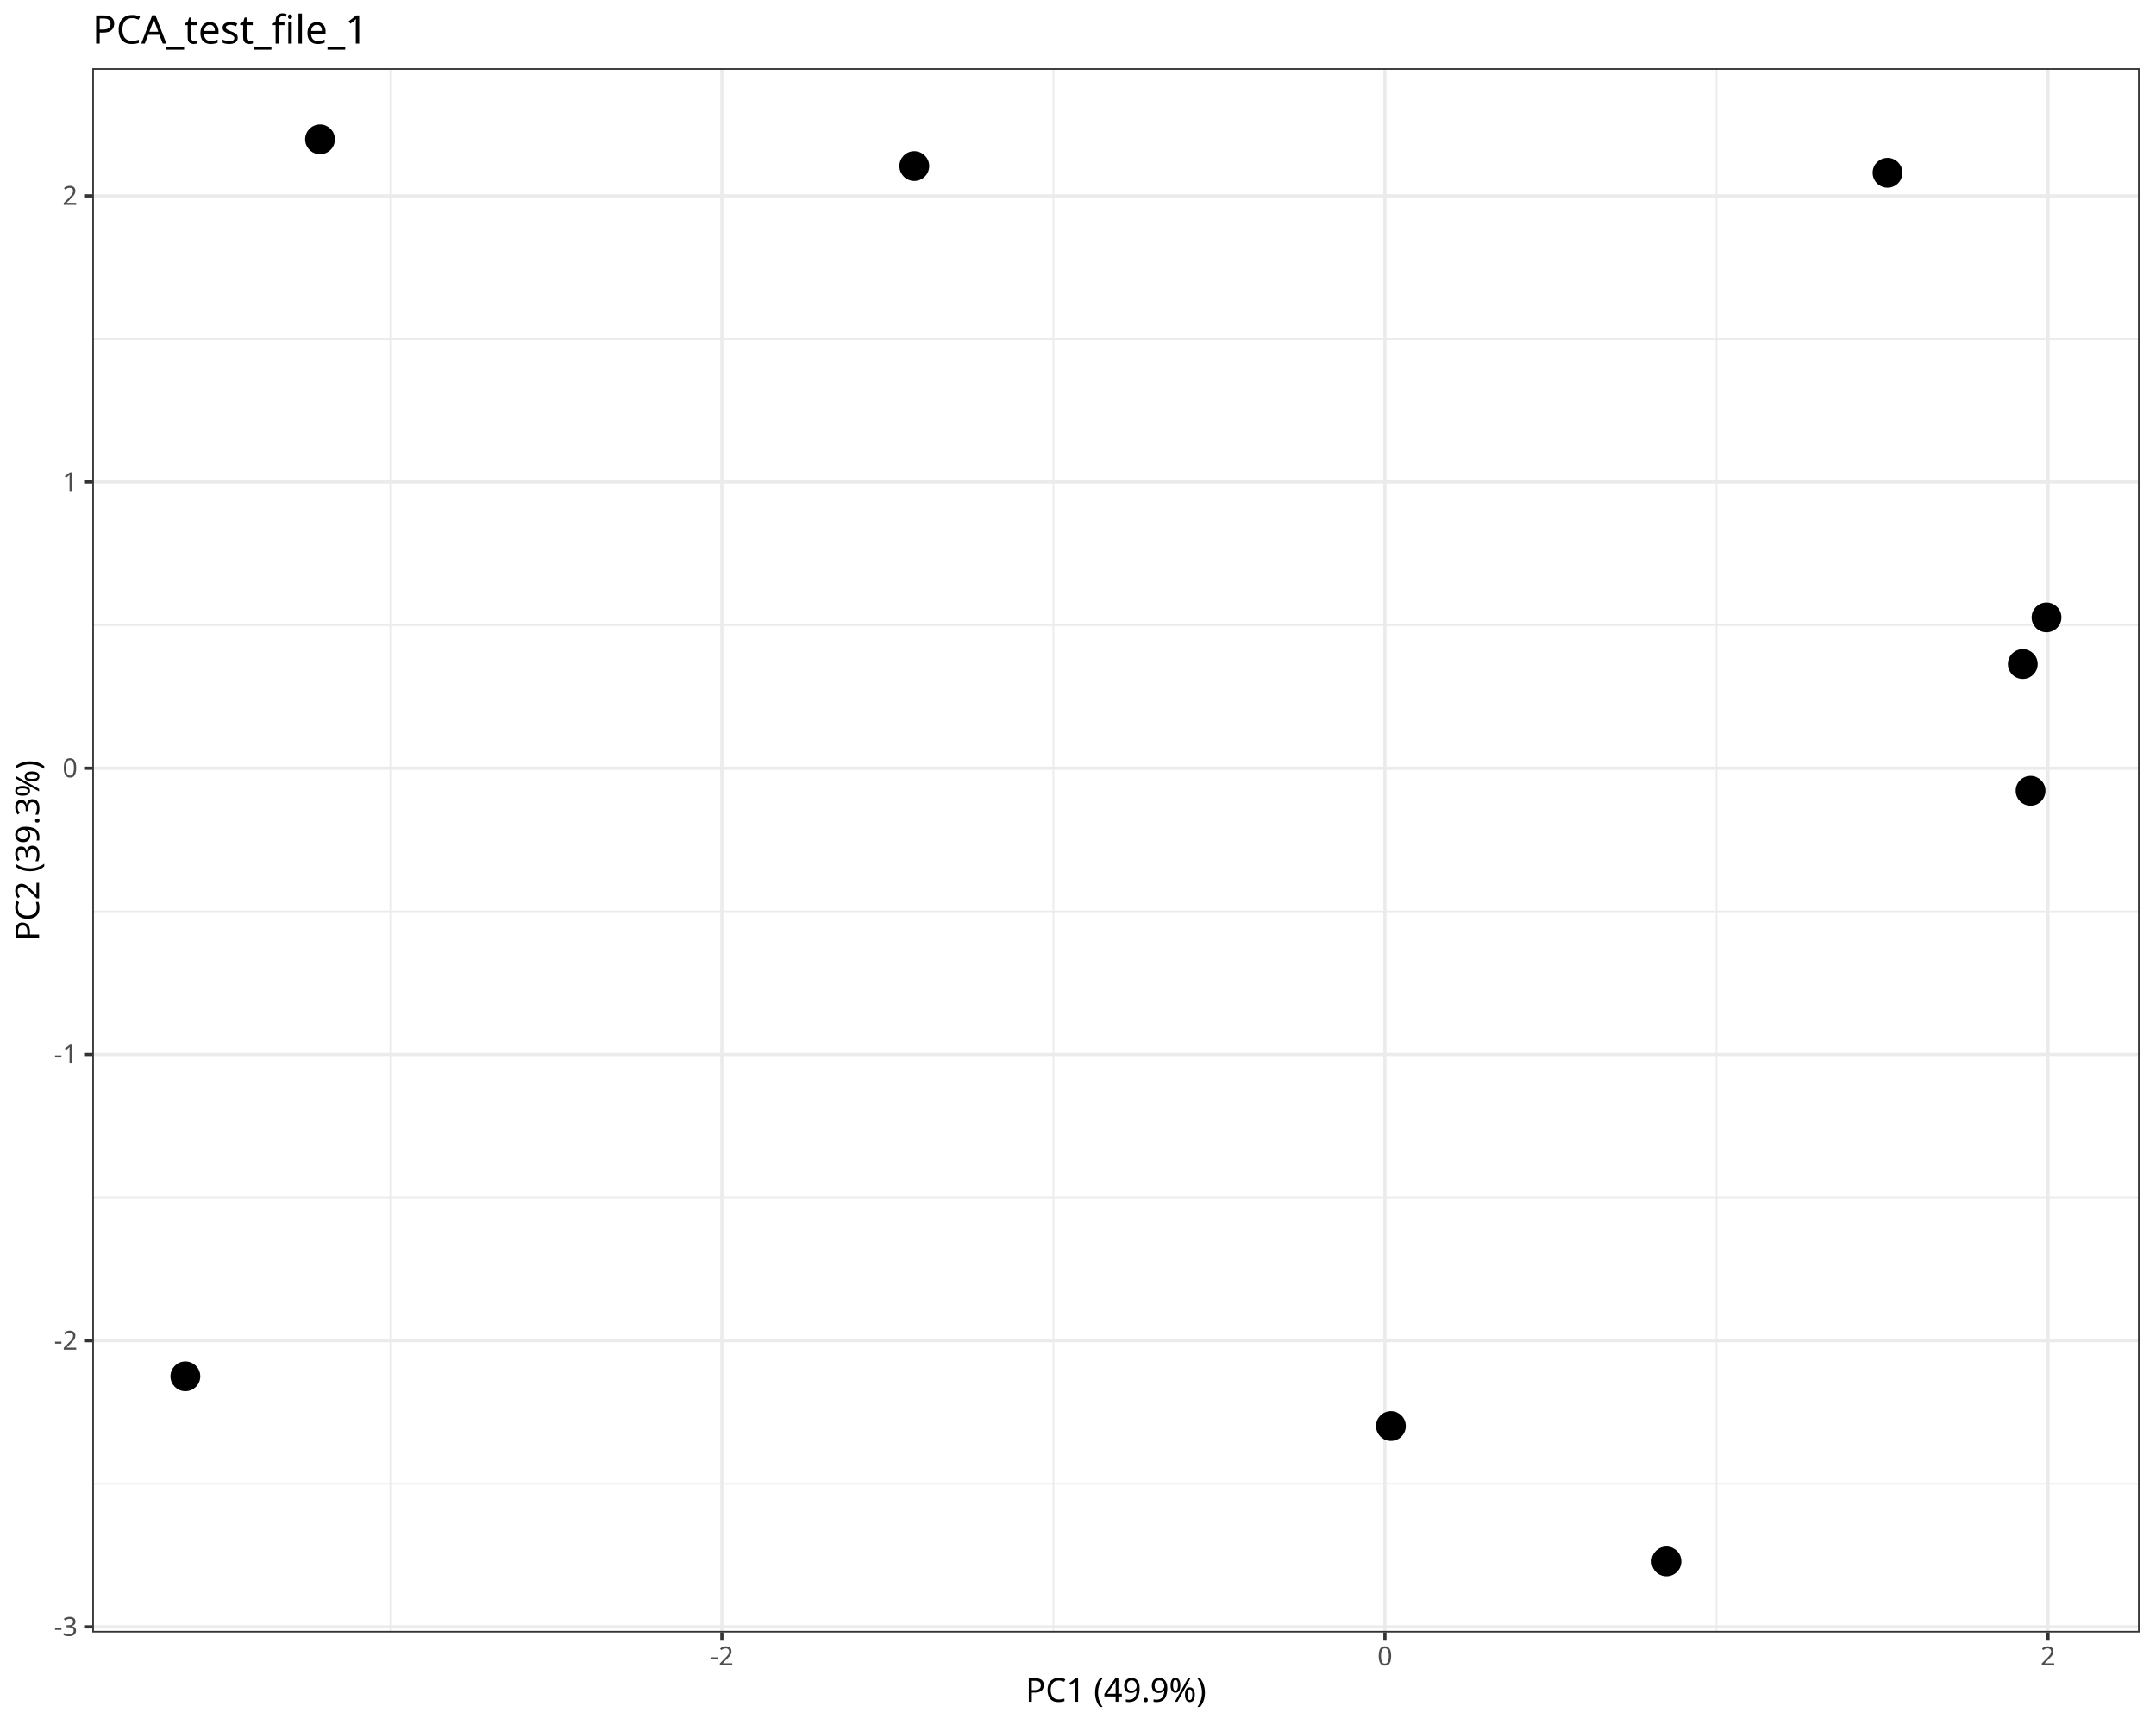
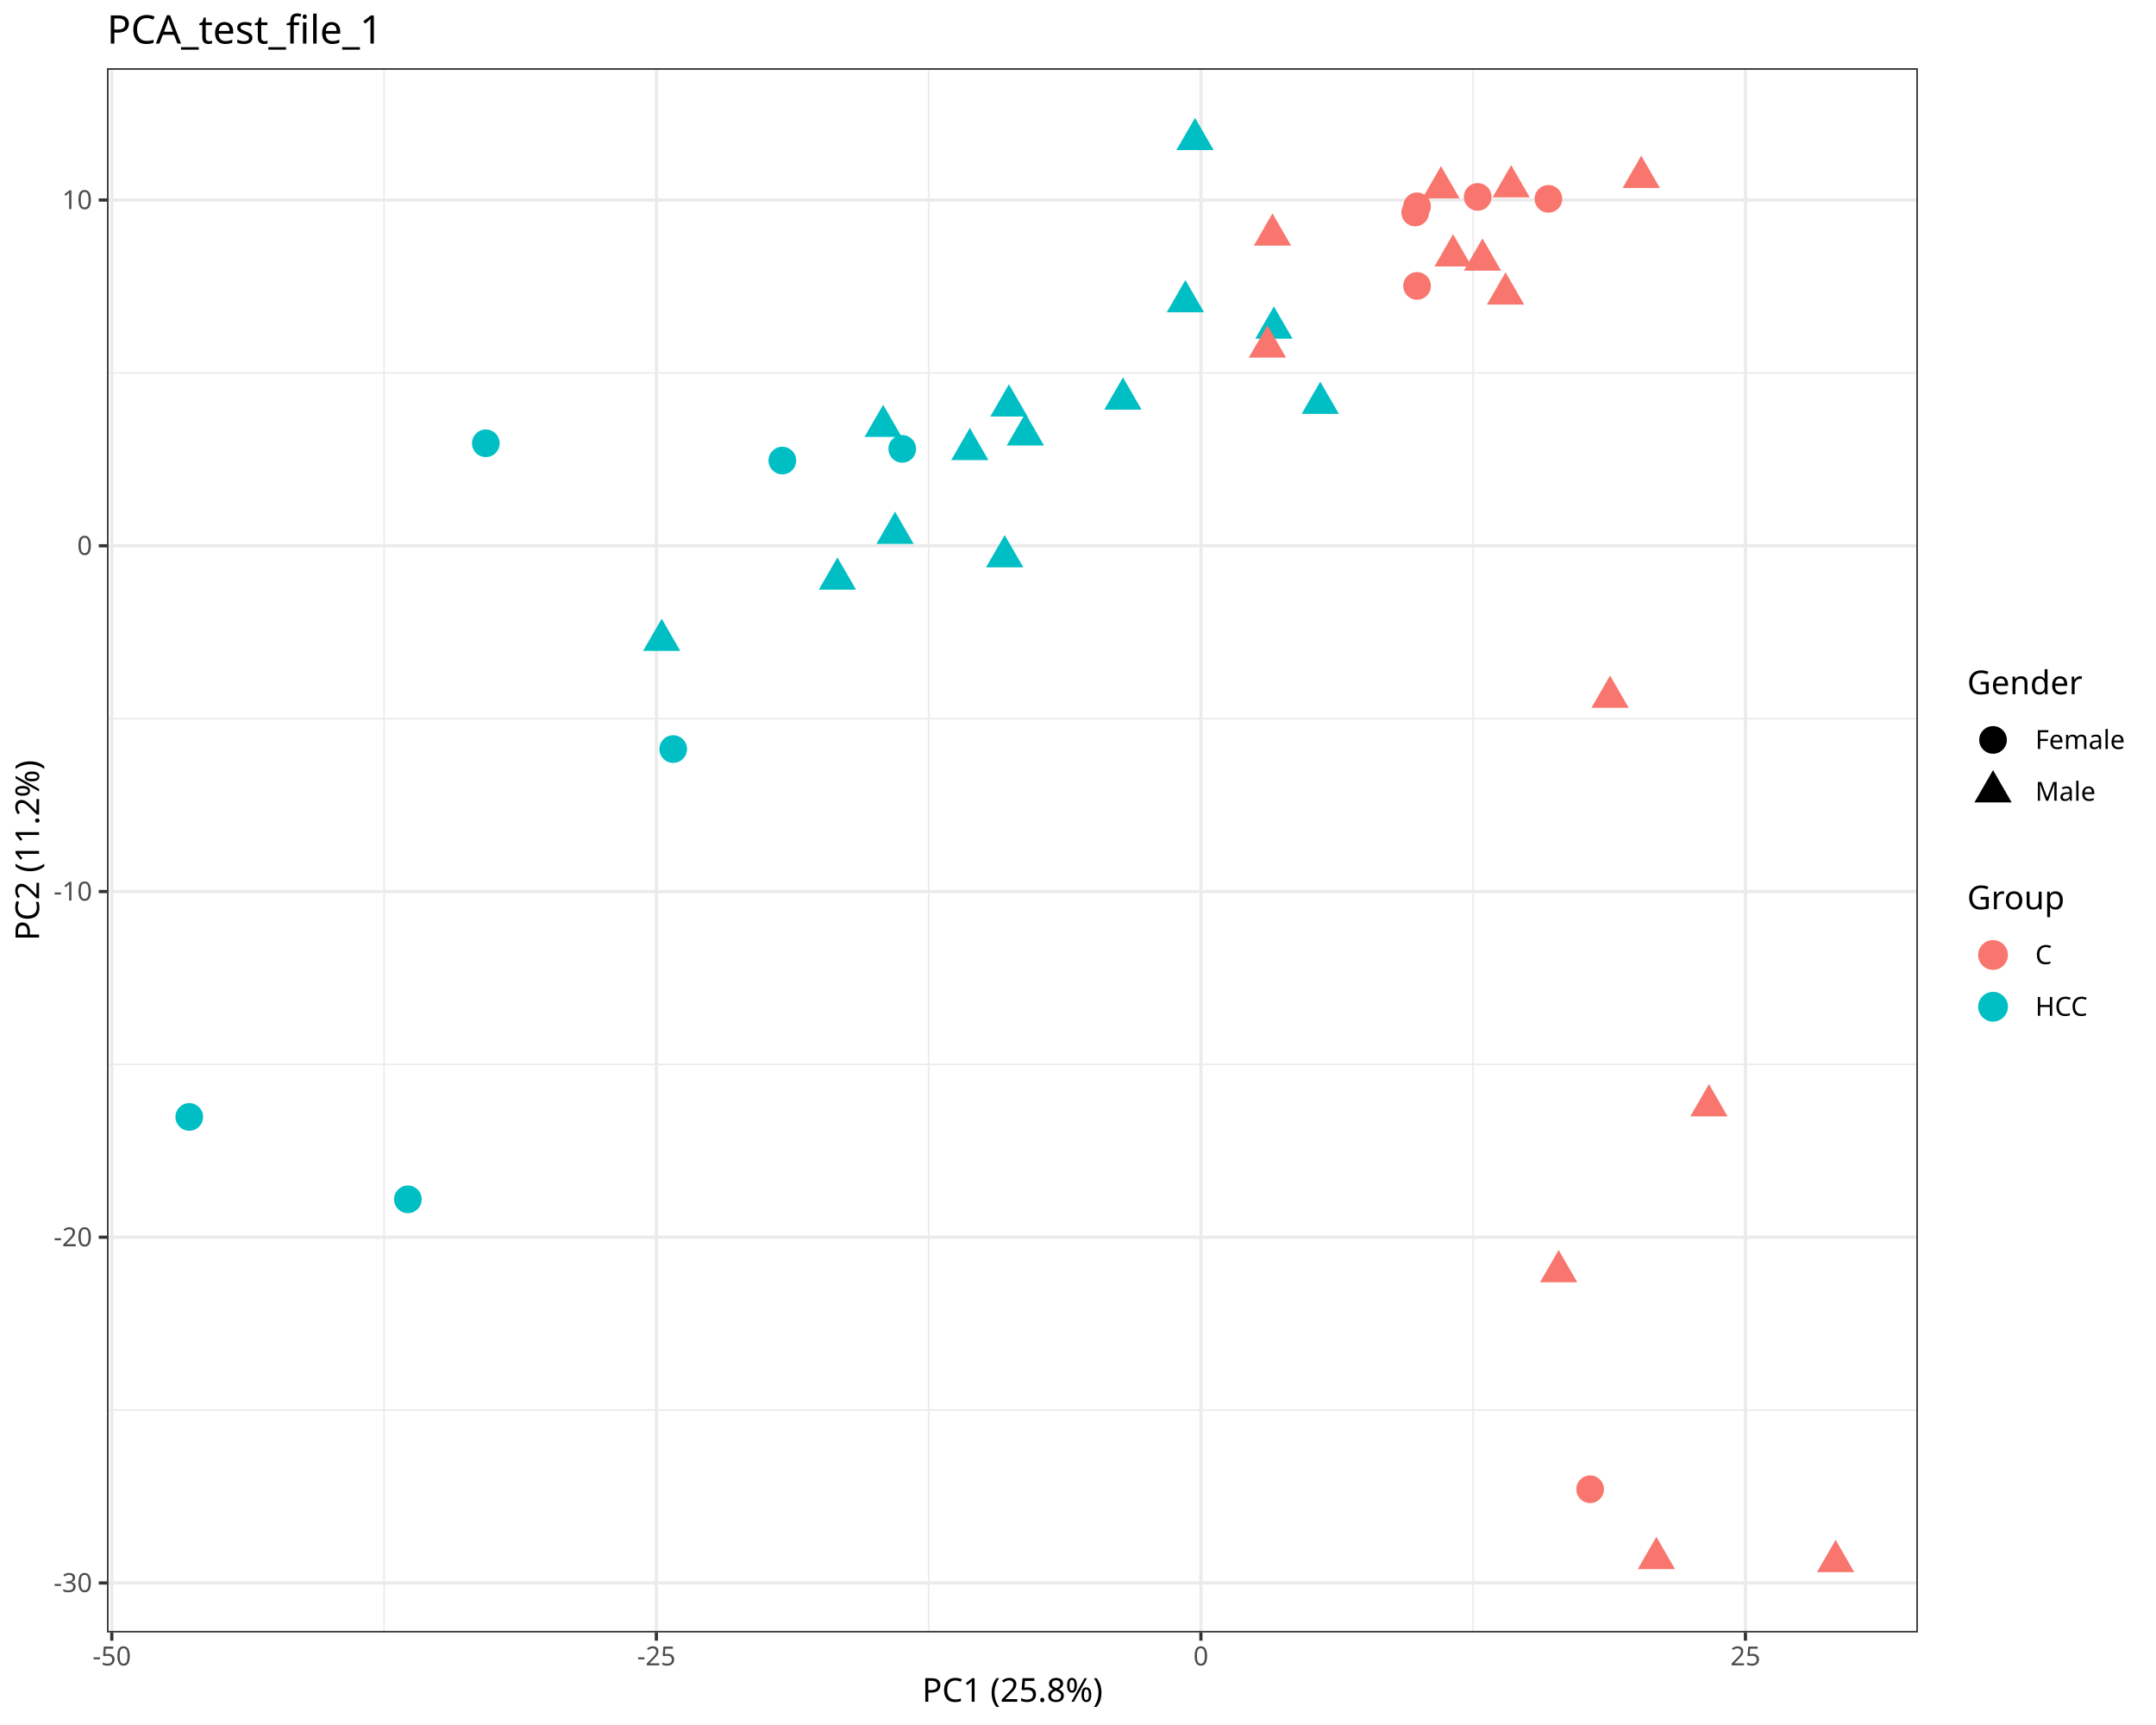
<svg xmlns="http://www.w3.org/2000/svg" class="svglite" data-engine-version="2.0" width="720.00pt" height="576.00pt" viewBox="0 0 720.00 576.00">
  <defs>
    <style type="text/css">
    .svglite line, .svglite polyline, .svglite polygon, .svglite path, .svglite rect, .svglite circle {
      fill: none;
      stroke: #000000;
      stroke-linecap: round;
      stroke-linejoin: round;
      stroke-miterlimit: 10.00;
    }
  </style>
  </defs>
  <rect width="100%" height="100%" style="stroke: none; fill: #FFFFFF;" />
  <defs>
    <clipPath id="cpMC4wMHw3MjAuMDB8MC4wMHw1NzYuMDA=">
      <rect x="0.00" y="0.00" width="720.00" height="576.00" />
    </clipPath>
  </defs>
  <g clip-path="url(#cpMC4wMHw3MjAuMDB8MC4wMHw1NzYuMDA=)">
    <rect x="0.00" y="0.00" width="720.00" height="576.00" style="stroke-width: 1.07; stroke: #FFFFFF; fill: #FFFFFF;" />
  </g>
  <defs>
-     <clipPath id="cpMzAuODN8NzE0LjUyfDIyLjc4fDU0NS4xMQ==">
-       <rect x="30.83" y="22.78" width="683.69" height="522.33" />
+     <clipPath id="cpMzUuNzJ8NjQwLjUwfDIyLjc4fDU0NS4xMQ==">
+       <rect x="35.72" y="22.78" width="604.77" height="522.33" />
    </clipPath>
  </defs>
-   <g clip-path="url(#cpMzAuODN8NzE0LjUyfDIyLjc4fDU0NS4xMQ==)">
-     <rect x="30.83" y="22.78" width="683.69" height="522.33" style="stroke-width: 1.07; stroke: none; fill: #FFFFFF;" />
-     <polyline points="30.83,495.45 714.52,495.45 " style="stroke-width: 0.53; stroke: #EBEBEB; stroke-linecap: butt;" />
-     <polyline points="30.83,399.88 714.52,399.88 " style="stroke-width: 0.53; stroke: #EBEBEB; stroke-linecap: butt;" />
-     <polyline points="30.83,304.31 714.52,304.31 " style="stroke-width: 0.53; stroke: #EBEBEB; stroke-linecap: butt;" />
-     <polyline points="30.83,208.74 714.52,208.74 " style="stroke-width: 0.53; stroke: #EBEBEB; stroke-linecap: butt;" />
-     <polyline points="30.83,113.18 714.52,113.18 " style="stroke-width: 0.53; stroke: #EBEBEB; stroke-linecap: butt;" />
-     <polyline points="130.36,545.11 130.36,22.78 " style="stroke-width: 0.53; stroke: #EBEBEB; stroke-linecap: butt;" />
-     <polyline points="351.79,545.11 351.79,22.78 " style="stroke-width: 0.53; stroke: #EBEBEB; stroke-linecap: butt;" />
-     <polyline points="573.22,545.11 573.22,22.78 " style="stroke-width: 0.53; stroke: #EBEBEB; stroke-linecap: butt;" />
-     <polyline points="30.83,543.23 714.52,543.23 " style="stroke-width: 1.07; stroke: #EBEBEB; stroke-linecap: butt;" />
-     <polyline points="30.83,447.66 714.52,447.66 " style="stroke-width: 1.07; stroke: #EBEBEB; stroke-linecap: butt;" />
-     <polyline points="30.83,352.10 714.52,352.10 " style="stroke-width: 1.07; stroke: #EBEBEB; stroke-linecap: butt;" />
-     <polyline points="30.83,256.53 714.52,256.53 " style="stroke-width: 1.07; stroke: #EBEBEB; stroke-linecap: butt;" />
-     <polyline points="30.83,160.96 714.52,160.96 " style="stroke-width: 1.07; stroke: #EBEBEB; stroke-linecap: butt;" />
-     <polyline points="30.83,65.39 714.52,65.39 " style="stroke-width: 1.07; stroke: #EBEBEB; stroke-linecap: butt;" />
-     <polyline points="241.07,545.11 241.07,22.78 " style="stroke-width: 1.07; stroke: #EBEBEB; stroke-linecap: butt;" />
-     <polyline points="462.50,545.11 462.50,22.78 " style="stroke-width: 1.07; stroke: #EBEBEB; stroke-linecap: butt;" />
-     <polyline points="683.94,545.11 683.94,22.78 " style="stroke-width: 1.07; stroke: #EBEBEB; stroke-linecap: butt;" />
-     <circle cx="630.34" cy="57.69" r="4.62" style="stroke-width: 0.71; fill: #000000;" />
-     <circle cx="305.33" cy="55.45" r="4.62" style="stroke-width: 0.71; fill: #000000;" />
-     <circle cx="106.88" cy="46.53" r="4.62" style="stroke-width: 0.71; fill: #000000;" />
-     <circle cx="678.11" cy="264.05" r="4.62" style="stroke-width: 0.71; fill: #000000;" />
-     <circle cx="675.51" cy="221.74" r="4.62" style="stroke-width: 0.71; fill: #000000;" />
-     <circle cx="683.44" cy="206.17" r="4.62" style="stroke-width: 0.71; fill: #000000;" />
-     <circle cx="556.52" cy="521.37" r="4.62" style="stroke-width: 0.71; fill: #000000;" />
-     <circle cx="61.91" cy="459.57" r="4.62" style="stroke-width: 0.71; fill: #000000;" />
-     <circle cx="464.50" cy="476.17" r="4.62" style="stroke-width: 0.71; fill: #000000;" />
-     <rect x="30.83" y="22.78" width="683.69" height="522.33" style="stroke-width: 1.07; stroke: #333333;" />
+   <g clip-path="url(#cpMzUuNzJ8NjQwLjUwfDIyLjc4fDU0NS4xMQ==)">
+     <rect x="35.72" y="22.78" width="604.77" height="522.33" style="stroke-width: 1.07; stroke: none; fill: #FFFFFF;" />
+     <polyline points="35.72,470.85 640.50,470.85 " style="stroke-width: 0.53; stroke: #EBEBEB; stroke-linecap: butt;" />
+     <polyline points="35.72,355.41 640.50,355.41 " style="stroke-width: 0.53; stroke: #EBEBEB; stroke-linecap: butt;" />
+     <polyline points="35.72,239.97 640.50,239.97 " style="stroke-width: 0.53; stroke: #EBEBEB; stroke-linecap: butt;" />
+     <polyline points="35.72,124.52 640.50,124.52 " style="stroke-width: 0.53; stroke: #EBEBEB; stroke-linecap: butt;" />
+     <polyline points="128.26,545.11 128.26,22.78 " style="stroke-width: 0.53; stroke: #EBEBEB; stroke-linecap: butt;" />
+     <polyline points="310.12,545.11 310.12,22.78 " style="stroke-width: 0.53; stroke: #EBEBEB; stroke-linecap: butt;" />
+     <polyline points="491.97,545.11 491.97,22.78 " style="stroke-width: 0.53; stroke: #EBEBEB; stroke-linecap: butt;" />
+     <polyline points="35.72,528.57 640.50,528.57 " style="stroke-width: 1.07; stroke: #EBEBEB; stroke-linecap: butt;" />
+     <polyline points="35.72,413.13 640.50,413.13 " style="stroke-width: 1.07; stroke: #EBEBEB; stroke-linecap: butt;" />
+     <polyline points="35.72,297.69 640.50,297.69 " style="stroke-width: 1.07; stroke: #EBEBEB; stroke-linecap: butt;" />
+     <polyline points="35.72,182.24 640.50,182.24 " style="stroke-width: 1.07; stroke: #EBEBEB; stroke-linecap: butt;" />
+     <polyline points="35.72,66.80 640.50,66.80 " style="stroke-width: 1.07; stroke: #EBEBEB; stroke-linecap: butt;" />
+     <polyline points="37.34,545.11 37.34,22.78 " style="stroke-width: 1.07; stroke: #EBEBEB; stroke-linecap: butt;" />
+     <polyline points="219.19,545.11 219.19,22.78 " style="stroke-width: 1.07; stroke: #EBEBEB; stroke-linecap: butt;" />
+     <polyline points="401.04,545.11 401.04,22.78 " style="stroke-width: 1.07; stroke: #EBEBEB; stroke-linecap: butt;" />
+     <polyline points="582.89,545.11 582.89,22.78 " style="stroke-width: 1.07; stroke: #EBEBEB; stroke-linecap: butt;" />
+     <circle cx="224.82" cy="250.12" r="4.62" style="stroke-width: 0.71; stroke: none; fill: #00BFC4;" />
+     <polygon points="399.08,39.34 405.30,50.12 392.85,50.12 " style="stroke-width: 0.71; stroke: none; fill: #00BFC4;" />
+     <circle cx="162.24" cy="148.02" r="4.62" style="stroke-width: 0.71; stroke: none; fill: #00BFC4;" />
+     <polygon points="342.43,137.98 348.65,148.77 336.20,148.77 " style="stroke-width: 0.71; stroke: none; fill: #00BFC4;" />
+     <polygon points="440.90,127.43 447.13,138.21 434.68,138.21 " style="stroke-width: 0.71; stroke: none; fill: #00BFC4;" />
+     <polygon points="335.52,178.66 341.74,189.45 329.29,189.45 " style="stroke-width: 0.71; stroke: none; fill: #00BFC4;" />
+     <polygon points="279.66,186.12 285.89,196.90 273.44,196.90 " style="stroke-width: 0.71; stroke: none; fill: #00BFC4;" />
+     <polygon points="395.86,93.50 402.09,104.28 389.64,104.28 " style="stroke-width: 0.71; stroke: none; fill: #00BFC4;" />
+     <polygon points="336.93,128.30 343.16,139.08 330.71,139.08 " style="stroke-width: 0.71; stroke: none; fill: #00BFC4;" />
+     <circle cx="63.21" cy="372.96" r="4.62" style="stroke-width: 0.71; stroke: none; fill: #00BFC4;" />
+     <circle cx="301.31" cy="149.88" r="4.62" style="stroke-width: 0.71; stroke: none; fill: #00BFC4;" />
+     <polygon points="298.90,170.83 305.13,181.62 292.68,181.62 " style="stroke-width: 0.71; stroke: none; fill: #00BFC4;" />
+     <polygon points="294.93,135.13 301.15,145.91 288.70,145.91 " style="stroke-width: 0.71; stroke: none; fill: #00BFC4;" />
+     <polygon points="425.42,102.31 431.65,113.09 419.20,113.09 " style="stroke-width: 0.71; stroke: none; fill: #00BFC4;" />
+     <circle cx="261.26" cy="153.79" r="4.62" style="stroke-width: 0.71; stroke: none; fill: #00BFC4;" />
+     <polygon points="323.88,142.85 330.10,153.64 317.65,153.64 " style="stroke-width: 0.71; stroke: none; fill: #00BFC4;" />
+     <polygon points="220.98,206.57 227.20,217.35 214.75,217.35 " style="stroke-width: 0.71; stroke: none; fill: #00BFC4;" />
+     <polygon points="375.01,126.00 381.23,136.78 368.78,136.78 " style="stroke-width: 0.71; stroke: none; fill: #00BFC4;" />
+     <circle cx="136.21" cy="400.47" r="4.62" style="stroke-width: 0.71; stroke: none; fill: #00BFC4;" />
+     <circle cx="531.03" cy="497.28" r="4.62" style="stroke-width: 0.71; stroke: none; fill: #F8766D;" />
+     <polygon points="481.22,55.45 487.45,66.24 475.00,66.24 " style="stroke-width: 0.71; stroke: none; fill: #F8766D;" />
+     <circle cx="517.10" cy="66.40" r="4.62" style="stroke-width: 0.71; stroke: none; fill: #F8766D;" />
+     <polygon points="423.26,108.62 429.49,119.40 417.04,119.40 " style="stroke-width: 0.71; stroke: none; fill: #F8766D;" />
+     <polygon points="570.71,361.99 576.93,372.77 564.48,372.77 " style="stroke-width: 0.71; stroke: none; fill: #F8766D;" />
+     <polygon points="553.15,513.16 559.38,523.94 546.93,523.94 " style="stroke-width: 0.71; stroke: none; fill: #F8766D;" />
+     <polygon points="502.77,90.92 509.00,101.70 496.55,101.70 " style="stroke-width: 0.71; stroke: none; fill: #F8766D;" />
+     <polygon points="520.51,417.40 526.74,428.18 514.29,428.18 " style="stroke-width: 0.71; stroke: none; fill: #F8766D;" />
+     <polygon points="613.01,514.18 619.23,524.96 606.78,524.96 " style="stroke-width: 0.71; stroke: none; fill: #F8766D;" />
+     <circle cx="473.23" cy="68.89" r="4.62" style="stroke-width: 0.71; stroke: none; fill: #F8766D;" />
+     <circle cx="472.60" cy="70.95" r="4.62" style="stroke-width: 0.71; stroke: none; fill: #F8766D;" />
+     <polygon points="548.10,51.98 554.32,62.76 541.87,62.76 " style="stroke-width: 0.71; stroke: none; fill: #F8766D;" />
+     <polygon points="485.26,78.19 491.48,88.97 479.03,88.97 " style="stroke-width: 0.71; stroke: none; fill: #F8766D;" />
+     <polygon points="424.94,71.24 431.17,82.02 418.72,82.02 " style="stroke-width: 0.71; stroke: none; fill: #F8766D;" />
+     <circle cx="493.48" cy="65.75" r="4.62" style="stroke-width: 0.71; stroke: none; fill: #F8766D;" />
+     <polygon points="537.68,225.57 543.91,236.35 531.45,236.35 " style="stroke-width: 0.71; stroke: none; fill: #F8766D;" />
+     <polygon points="504.65,55.13 510.88,65.91 498.43,65.91 " style="stroke-width: 0.71; stroke: none; fill: #F8766D;" />
+     <polygon points="495.08,79.60 501.30,90.38 488.85,90.38 " style="stroke-width: 0.71; stroke: none; fill: #F8766D;" />
+     <circle cx="473.23" cy="95.47" r="4.62" style="stroke-width: 0.71; stroke: none; fill: #F8766D;" />
+     <rect x="35.72" y="22.78" width="604.77" height="522.33" style="stroke-width: 1.07; stroke: #333333;" />
  </g>
  <g clip-path="url(#cpMC4wMHw3MjAuMDB8MC4wMHw1NzYuMDA=)">
-     <text x="25.90" y="546.26" text-anchor="end" style="font-size: 8.80px; fill: #4D4D4D; font-family: sans;" textLength="7.82px" lengthAdjust="spacingAndGlyphs">-3</text>
-     <text x="25.90" y="450.69" text-anchor="end" style="font-size: 8.80px; fill: #4D4D4D; font-family: sans;" textLength="7.82px" lengthAdjust="spacingAndGlyphs">-2</text>
-     <text x="25.90" y="355.12" text-anchor="end" style="font-size: 8.80px; fill: #4D4D4D; font-family: sans;" textLength="7.82px" lengthAdjust="spacingAndGlyphs">-1</text>
-     <text x="25.90" y="259.56" text-anchor="end" style="font-size: 8.80px; fill: #4D4D4D; font-family: sans;" textLength="4.89px" lengthAdjust="spacingAndGlyphs">0</text>
-     <text x="25.90" y="163.99" text-anchor="end" style="font-size: 8.80px; fill: #4D4D4D; font-family: sans;" textLength="4.89px" lengthAdjust="spacingAndGlyphs">1</text>
-     <text x="25.90" y="68.42" text-anchor="end" style="font-size: 8.80px; fill: #4D4D4D; font-family: sans;" textLength="4.89px" lengthAdjust="spacingAndGlyphs">2</text>
-     <polyline points="28.09,543.23 30.83,543.23 " style="stroke-width: 1.07; stroke: #333333; stroke-linecap: butt;" />
-     <polyline points="28.09,447.66 30.83,447.66 " style="stroke-width: 1.07; stroke: #333333; stroke-linecap: butt;" />
-     <polyline points="28.09,352.10 30.83,352.10 " style="stroke-width: 1.07; stroke: #333333; stroke-linecap: butt;" />
-     <polyline points="28.09,256.53 30.83,256.53 " style="stroke-width: 1.07; stroke: #333333; stroke-linecap: butt;" />
-     <polyline points="28.09,160.96 30.83,160.96 " style="stroke-width: 1.07; stroke: #333333; stroke-linecap: butt;" />
-     <polyline points="28.09,65.39 30.83,65.39 " style="stroke-width: 1.07; stroke: #333333; stroke-linecap: butt;" />
-     <polyline points="241.07,547.85 241.07,545.11 " style="stroke-width: 1.07; stroke: #333333; stroke-linecap: butt;" />
-     <polyline points="462.50,547.85 462.50,545.11 " style="stroke-width: 1.07; stroke: #333333; stroke-linecap: butt;" />
-     <polyline points="683.94,547.85 683.94,545.11 " style="stroke-width: 1.07; stroke: #333333; stroke-linecap: butt;" />
-     <text x="241.07" y="556.10" text-anchor="middle" style="font-size: 8.80px; fill: #4D4D4D; font-family: sans;" textLength="7.82px" lengthAdjust="spacingAndGlyphs">-2</text>
-     <text x="462.50" y="556.10" text-anchor="middle" style="font-size: 8.80px; fill: #4D4D4D; font-family: sans;" textLength="4.89px" lengthAdjust="spacingAndGlyphs">0</text>
-     <text x="683.94" y="556.10" text-anchor="middle" style="font-size: 8.80px; fill: #4D4D4D; font-family: sans;" textLength="4.89px" lengthAdjust="spacingAndGlyphs">2</text>
-     <text x="372.67" y="568.24" text-anchor="middle" style="font-size: 11.00px; font-family: sans;" textLength="62.98px" lengthAdjust="spacingAndGlyphs">PC1 (49.9%)</text>
-     <text transform="translate(13.05,283.95) rotate(-90)" text-anchor="middle" style="font-size: 11.00px; font-family: sans;" textLength="62.98px" lengthAdjust="spacingAndGlyphs">PC2 (39.3%)</text>
-     <text x="30.83" y="14.56" style="font-size: 13.20px; font-family: sans;" textLength="94.67px" lengthAdjust="spacingAndGlyphs">PCA_test_file_1</text>
+     <text x="30.79" y="531.60" text-anchor="end" style="font-size: 8.80px; fill: #4D4D4D; font-family: sans;" textLength="12.72px" lengthAdjust="spacingAndGlyphs">-30</text>
+     <text x="30.79" y="416.16" text-anchor="end" style="font-size: 8.80px; fill: #4D4D4D; font-family: sans;" textLength="12.72px" lengthAdjust="spacingAndGlyphs">-20</text>
+     <text x="30.79" y="300.71" text-anchor="end" style="font-size: 8.80px; fill: #4D4D4D; font-family: sans;" textLength="12.72px" lengthAdjust="spacingAndGlyphs">-10</text>
+     <text x="30.79" y="185.27" text-anchor="end" style="font-size: 8.80px; fill: #4D4D4D; font-family: sans;" textLength="4.89px" lengthAdjust="spacingAndGlyphs">0</text>
+     <text x="30.79" y="69.83" text-anchor="end" style="font-size: 8.80px; fill: #4D4D4D; font-family: sans;" textLength="9.79px" lengthAdjust="spacingAndGlyphs">10</text>
+     <polyline points="32.98,528.57 35.72,528.57 " style="stroke-width: 1.07; stroke: #333333; stroke-linecap: butt;" />
+     <polyline points="32.98,413.13 35.72,413.13 " style="stroke-width: 1.07; stroke: #333333; stroke-linecap: butt;" />
+     <polyline points="32.98,297.69 35.72,297.69 " style="stroke-width: 1.07; stroke: #333333; stroke-linecap: butt;" />
+     <polyline points="32.98,182.24 35.72,182.24 " style="stroke-width: 1.07; stroke: #333333; stroke-linecap: butt;" />
+     <polyline points="32.98,66.80 35.72,66.80 " style="stroke-width: 1.07; stroke: #333333; stroke-linecap: butt;" />
+     <polyline points="37.34,547.85 37.34,545.11 " style="stroke-width: 1.07; stroke: #333333; stroke-linecap: butt;" />
+     <polyline points="219.19,547.85 219.19,545.11 " style="stroke-width: 1.07; stroke: #333333; stroke-linecap: butt;" />
+     <polyline points="401.04,547.85 401.04,545.11 " style="stroke-width: 1.07; stroke: #333333; stroke-linecap: butt;" />
+     <polyline points="582.89,547.85 582.89,545.11 " style="stroke-width: 1.07; stroke: #333333; stroke-linecap: butt;" />
+     <text x="37.34" y="556.10" text-anchor="middle" style="font-size: 8.80px; fill: #4D4D4D; font-family: sans;" textLength="12.72px" lengthAdjust="spacingAndGlyphs">-50</text>
+     <text x="219.19" y="556.10" text-anchor="middle" style="font-size: 8.80px; fill: #4D4D4D; font-family: sans;" textLength="12.72px" lengthAdjust="spacingAndGlyphs">-25</text>
+     <text x="401.04" y="556.10" text-anchor="middle" style="font-size: 8.80px; fill: #4D4D4D; font-family: sans;" textLength="4.89px" lengthAdjust="spacingAndGlyphs">0</text>
+     <text x="582.89" y="556.10" text-anchor="middle" style="font-size: 8.80px; fill: #4D4D4D; font-family: sans;" textLength="9.79px" lengthAdjust="spacingAndGlyphs">25</text>
+     <text x="338.11" y="568.24" text-anchor="middle" style="font-size: 11.00px; font-family: sans;" textLength="62.98px" lengthAdjust="spacingAndGlyphs">PC1 (25.8%)</text>
+     <text transform="translate(13.05,283.95) rotate(-90)" text-anchor="middle" style="font-size: 11.00px; font-family: sans;" textLength="62.98px" lengthAdjust="spacingAndGlyphs">PC2 (11.2%)</text>
+     <rect x="651.46" y="217.62" width="63.06" height="60.85" style="stroke-width: 1.07; stroke: none; fill: #FFFFFF;" />
+     <text x="656.94" y="231.81" style="font-size: 11.00px; font-family: sans;" textLength="36.70px" lengthAdjust="spacingAndGlyphs">Gender</text>
+     <rect x="656.94" y="238.43" width="17.28" height="17.28" style="stroke-width: 1.07; stroke: none; fill: #FFFFFF;" />
+     <circle cx="665.58" cy="247.07" r="4.62" style="stroke-width: 0.71; stroke: none; fill: #000000;" />
+     <rect x="656.94" y="255.71" width="17.28" height="17.28" style="stroke-width: 1.07; stroke: none; fill: #FFFFFF;" />
+     <polygon points="665.58,257.16 671.80,267.94 659.35,267.94 " style="stroke-width: 0.71; stroke: none; fill: #000000;" />
+     <text x="679.69" y="250.10" style="font-size: 8.80px; font-family: sans;" textLength="29.35px" lengthAdjust="spacingAndGlyphs">Female</text>
+     <text x="679.69" y="267.38" style="font-size: 8.80px; font-family: sans;" textLength="19.08px" lengthAdjust="spacingAndGlyphs">Male</text>
+     <rect x="651.46" y="289.43" width="52.79" height="60.85" style="stroke-width: 1.07; stroke: none; fill: #FFFFFF;" />
+     <text x="656.94" y="303.62" style="font-size: 11.00px; font-family: sans;" textLength="30.58px" lengthAdjust="spacingAndGlyphs">Group</text>
+     <rect x="656.94" y="310.24" width="17.28" height="17.28" style="stroke-width: 1.07; stroke: none; fill: #FFFFFF;" />
+     <circle cx="665.58" cy="318.88" r="4.62" style="stroke-width: 0.71; stroke: #F8766D; fill: #F8766D;" />
+     <rect x="656.94" y="327.52" width="17.28" height="17.28" style="stroke-width: 1.07; stroke: none; fill: #FFFFFF;" />
+     <circle cx="665.58" cy="336.16" r="4.62" style="stroke-width: 0.71; stroke: #00BFC4; fill: #00BFC4;" />
+     <text x="679.69" y="321.91" style="font-size: 8.80px; font-family: sans;" textLength="6.36px" lengthAdjust="spacingAndGlyphs">C</text>
+     <text x="679.69" y="339.19" style="font-size: 8.80px; font-family: sans;" textLength="19.07px" lengthAdjust="spacingAndGlyphs">HCC</text>
+     <text x="35.72" y="14.56" style="font-size: 13.20px; font-family: sans;" textLength="94.67px" lengthAdjust="spacingAndGlyphs">PCA_test_file_1</text>
  </g>
</svg>
